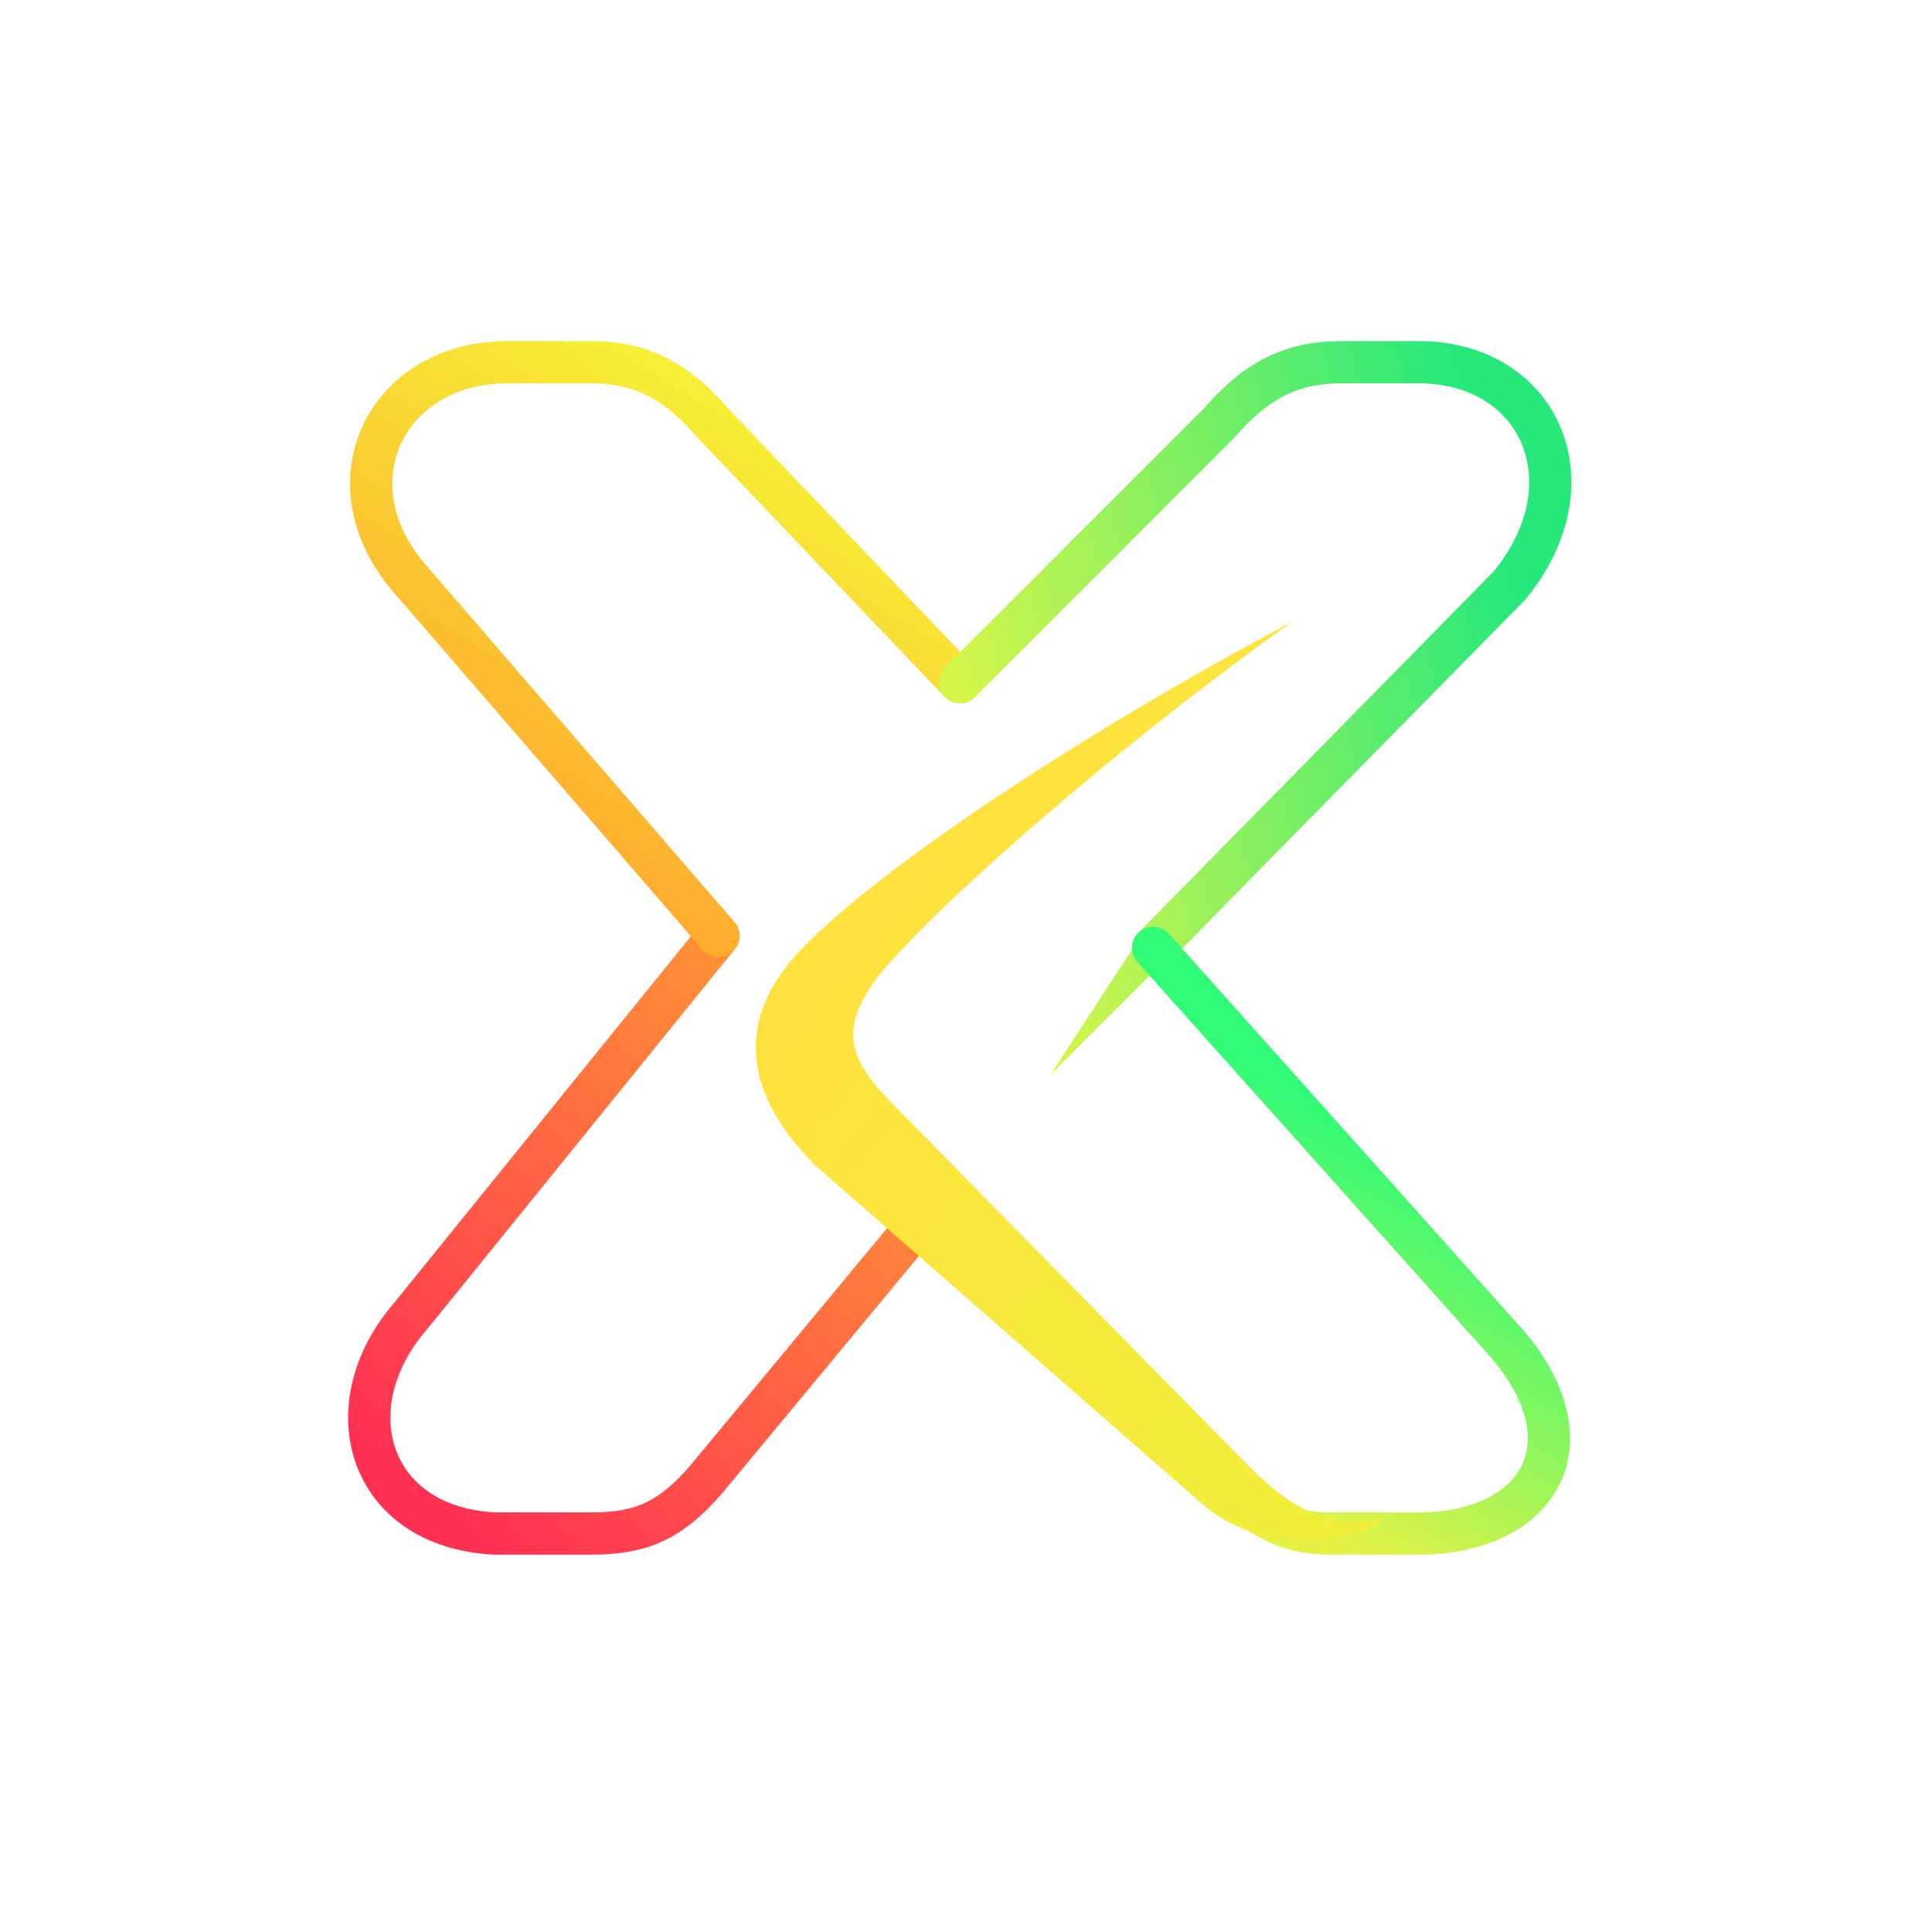
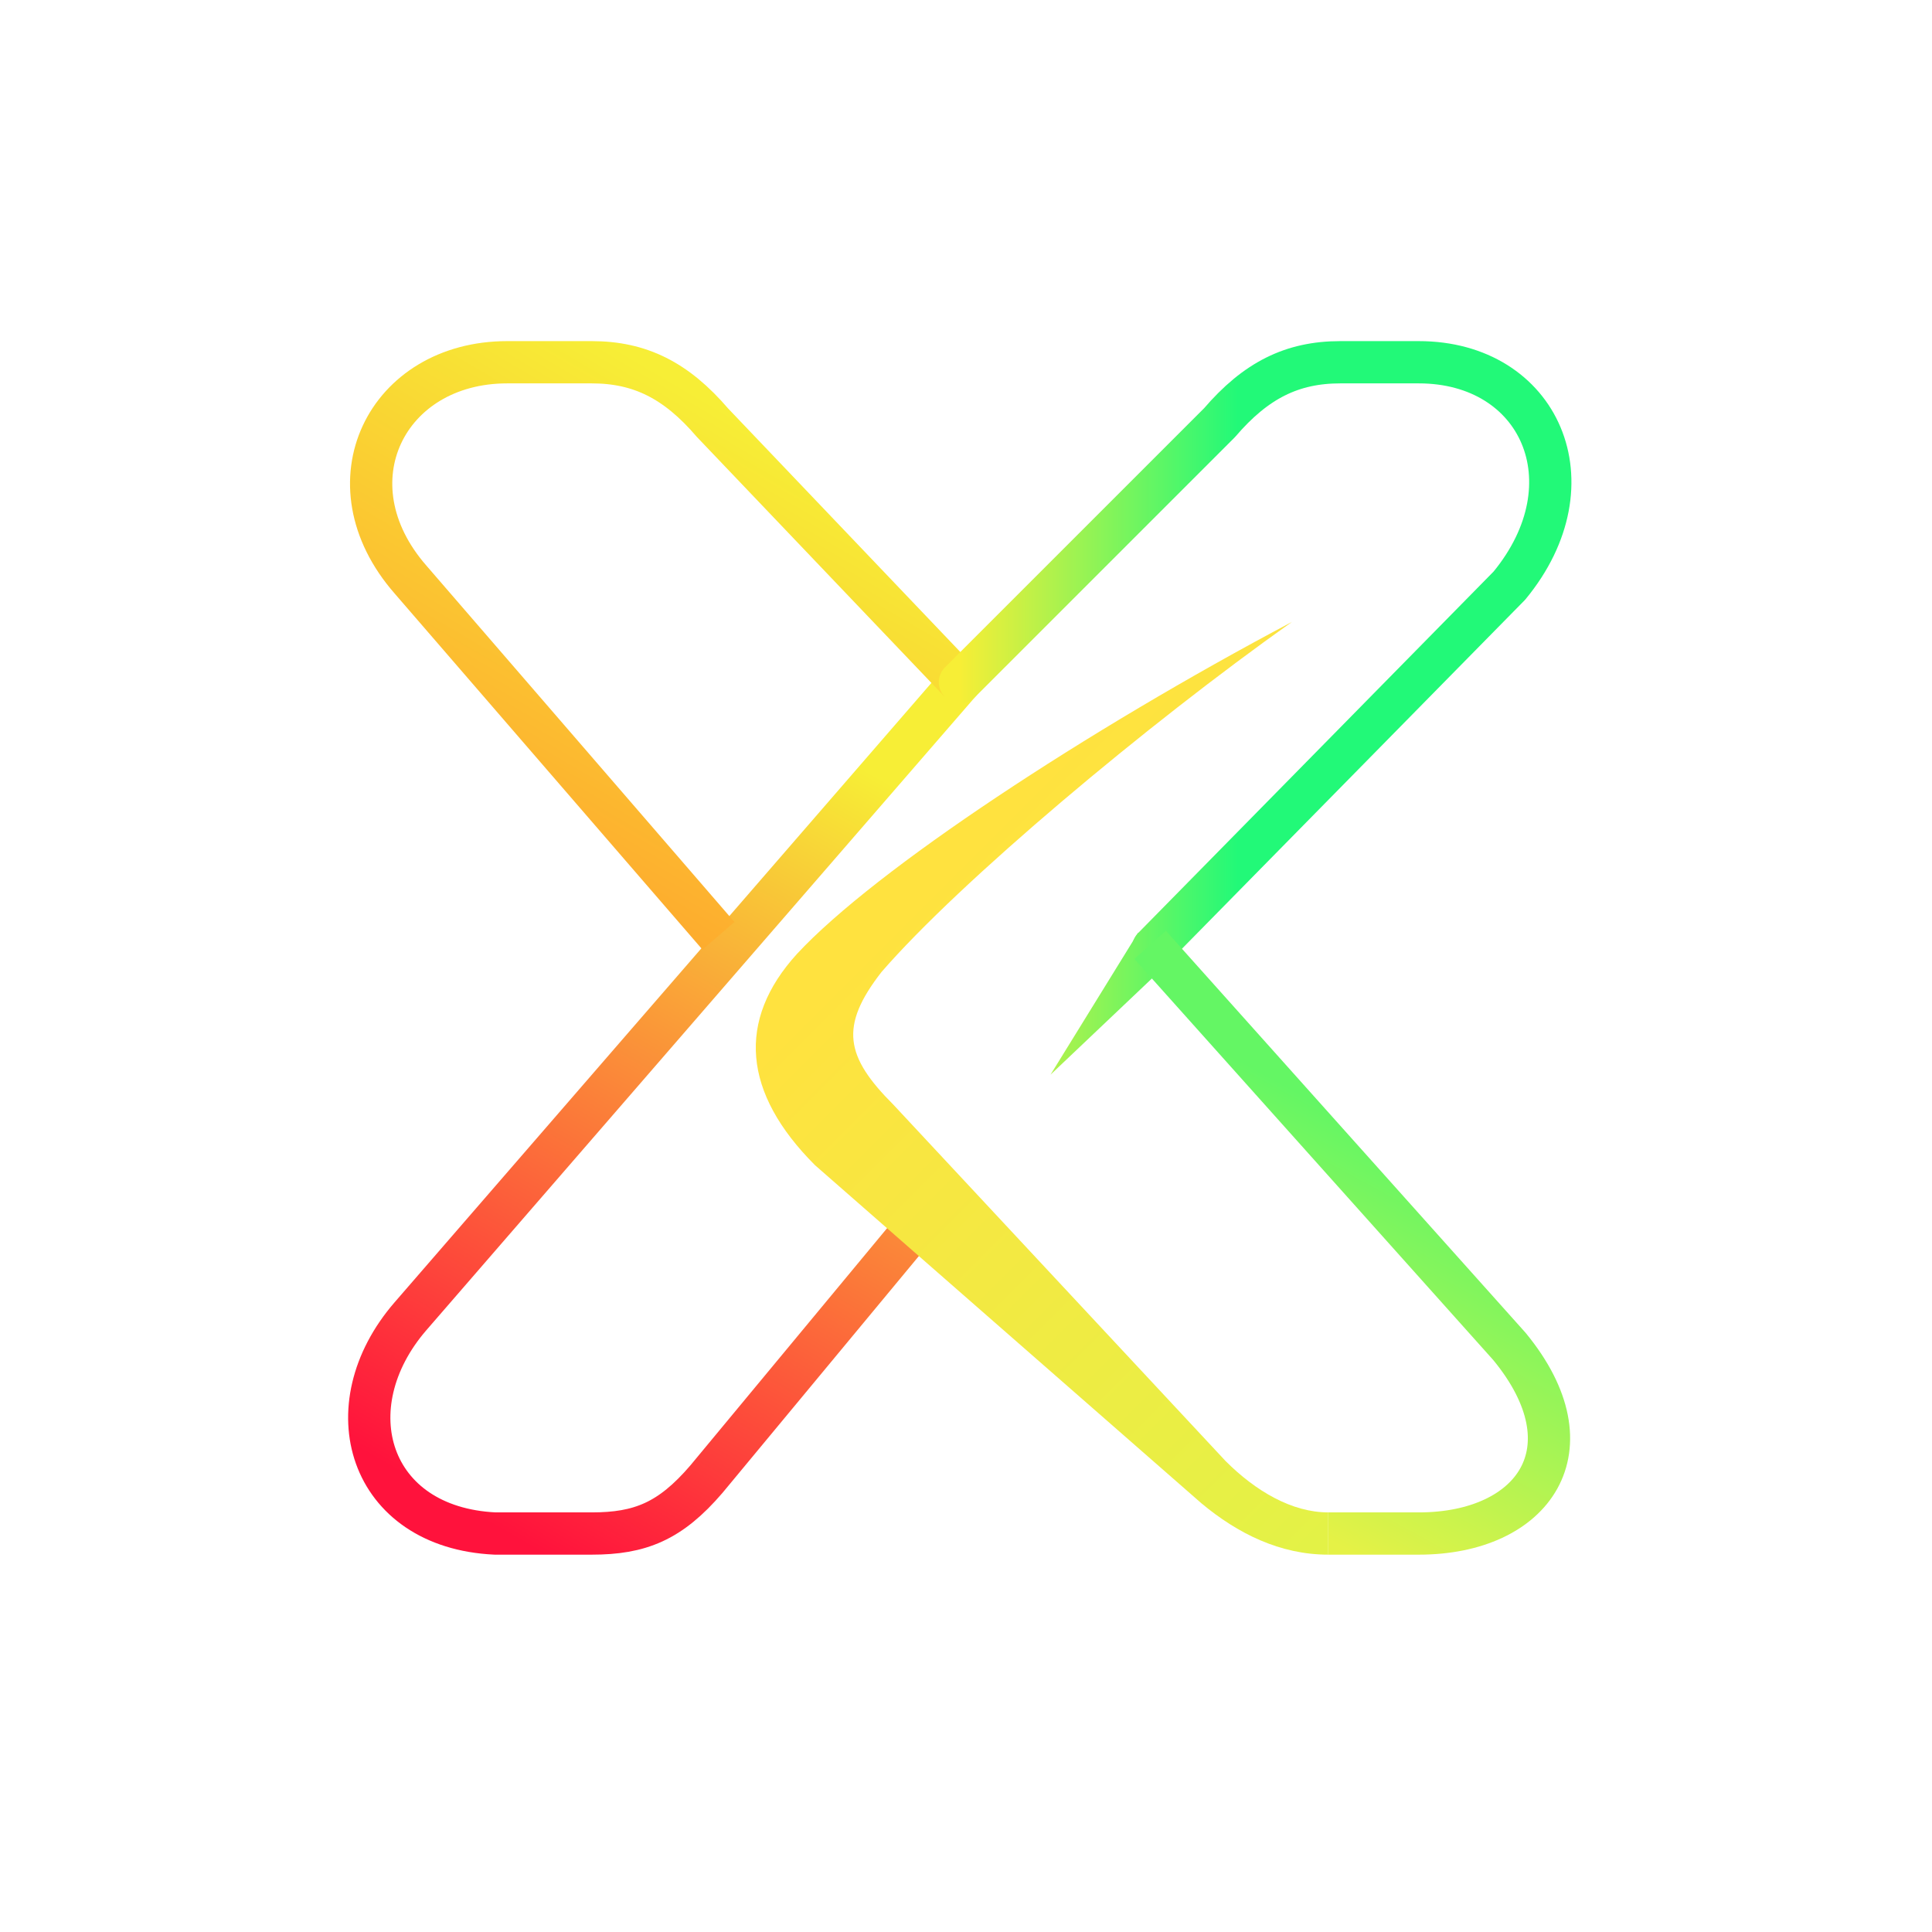
<svg xmlns="http://www.w3.org/2000/svg" width="1024" height="1024" viewBox="0 0 320 320" role="img" aria-label="X on Track">
  <defs>
-     <linearGradient id="lower-left" x1="67" y1="244" x2="150" y2="150" gradientUnits="userSpaceOnUse">
-       <stop stop-color="#FF3153" />
-       <stop offset="1" stop-color="#FFAA2F" />
+     <linearGradient id="lower-left" x1="77" y1="250" x2="146" y2="129" gradientUnits="userSpaceOnUse">
+       <stop stop-color="#FF123C" />
+       <stop offset="1" stop-color="#F7EE36" />
    </linearGradient>
    <linearGradient id="upper-left" x1="65" y1="150" x2="115" y2="65" gradientUnits="userSpaceOnUse">
      <stop stop-color="#FF9B2C" />
      <stop offset="1" stop-color="#F7EE36" />
    </linearGradient>
-     <linearGradient id="upper-right" x1="158" y1="115" x2="249" y2="92" gradientUnits="userSpaceOnUse">
-       <stop stop-color="#D6F64A" />
-       <stop offset="1" stop-color="#27E97B" />
+     <linearGradient id="upper-right" x1="159" y1="113" x2="205" y2="113" gradientUnits="userSpaceOnUse">
+       <stop stop-color="#F7EE36" />
+       <stop offset="1" stop-color="#22F978" />
    </linearGradient>
    <linearGradient id="lower-right" x1="220" y1="255" x2="250" y2="200" gradientUnits="userSpaceOnUse">
      <stop stop-color="#E5F246" />
-       <stop offset="1" stop-color="#31FA76" />
+       <stop offset="1" stop-color="#64F664" />
    </linearGradient>
-     <linearGradient id="sweep" x1="133" y1="167" x2="230" y2="247" gradientUnits="userSpaceOnUse">
+     <linearGradient id="sweep" x1="133" y1="167" x2="220" y2="254" gradientUnits="userSpaceOnUse">
      <stop stop-color="#FFE23F" />
-       <stop offset="1" stop-color="#F0F03A" />
+       <stop offset="1" stop-color="#E3F246" />
    </linearGradient>
    <linearGradient id="background" x1="0" y1="0" x2="320" y2="320" gradientUnits="userSpaceOnUse">
      <stop stop-color="#08131A" />
      <stop offset="0.58" stop-color="#060E14" />
      <stop offset="1" stop-color="#05090F" />
    </linearGradient>
    <radialGradient id="green-wash" cx="244" cy="99" r="106" gradientUnits="userSpaceOnUse">
      <stop stop-color="#002A15" stop-opacity="0.7" />
      <stop offset="0.5" stop-color="#002A15" stop-opacity="0.3" />
      <stop offset="1" stop-color="#002A15" stop-opacity="0" />
    </radialGradient>
    <linearGradient id="slate-mark" x1="50" y1="55" x2="260" y2="270" gradientUnits="userSpaceOnUse">
      <stop stop-color="#5C7085" />
      <stop offset="0.46" stop-color="#4E6176" />
      <stop offset="1" stop-color="#36475D" />
    </linearGradient>
-     <linearGradient id="slate-sweep" x1="210" y1="106" x2="177" y2="258" gradientUnits="userSpaceOnUse">
+     <linearGradient id="slate-sweep" x1="214" y1="103" x2="220" y2="254" gradientUnits="userSpaceOnUse">
      <stop stop-color="#35465A" />
      <stop offset="0.52" stop-color="#2B3D50" />
-       <stop offset="1" stop-color="#1D2E40" />
+       <stop offset="1" stop-color="#3C4D63" />
    </linearGradient>
    <linearGradient id="border-spectrum" x1="26" y1="296" x2="294" y2="24" gradientUnits="userSpaceOnUse">
      <stop stop-color="#345867" />
      <stop offset="0.34" stop-color="#3B4052" />
      <stop offset="0.68" stop-color="#236A69" />
      <stop offset="1" stop-color="#0CA67D" />
    </linearGradient>
    <radialGradient id="border-warm" cx="45" cy="271" r="105" gradientUnits="userSpaceOnUse">
      <stop stop-color="#B61549" stop-opacity="0.96" />
      <stop offset="1" stop-color="#B61549" stop-opacity="0" />
    </radialGradient>
    <linearGradient id="border-slate" x1="26" y1="24" x2="294" y2="296" gradientUnits="userSpaceOnUse">
      <stop stop-color="#8198B0" />
      <stop offset="0.48" stop-color="#53667B" />
      <stop offset="1" stop-color="#272B40" />
    </linearGradient>
    <clipPath id="panel-clip">
      <rect x="26" y="24" width="268" height="265" rx="53" />
    </clipPath>
    <filter id="soft-glow" x="-50%" y="-50%" width="200%" height="200%">
      <feGaussianBlur stdDeviation="6" />
    </filter>
    <filter id="wide-glow" x="-80%" y="-80%" width="260%" height="260%">
      <feGaussianBlur stdDeviation="15" />
    </filter>
  </defs>
-   <path d="M119 155 L68 218 C55 233 61 253 82 254 L98 254 C106 254 111 252 117 245 L151 204" fill="none" stroke="url(#lower-left)" stroke-width="7" stroke-linecap="round" stroke-linejoin="round" />
-   <path d="M119 155 L68 96 C54 80 64 60 84 60 L98 60 C106 60 112 63 118 70 L159 113" fill="none" stroke="url(#upper-left)" stroke-width="7" stroke-linecap="round" stroke-linejoin="round" />
+   <path d="M159 113 L68 218 C55 233 61 253 82 254 L98 254 C106 254 111 252 117 245 L151 204" fill="none" stroke="url(#lower-left)" stroke-width="7" stroke-linecap="round" stroke-linejoin="round" />
+   <path d="M119 155 L68 96 C54 80 64 60 84 60 L98 60 C106 60 112 63 118 70 L159 113" fill="none" stroke="url(#upper-left)" stroke-width="7" stroke-linecap="butt" stroke-linejoin="round" />
  <path d="M159 113 L202 70 C208 63 214 60 222 60 L235 60 C255 60 264 80 250 97 L191 157" fill="none" stroke="url(#upper-right)" stroke-width="7" stroke-linecap="round" stroke-linejoin="round" />
-   <path d="M189 155 L193 159 L174 178 Z" fill="url(#upper-right)" />
-   <path d="M191 157 L250 223 C264 240 254 254 235 254 L220 254 C213 254 208 251 202 245 L139 183" fill="none" stroke="url(#lower-right)" stroke-width="7" stroke-linecap="round" stroke-linejoin="round" />
-   <path d="M214 103 C180 121 145 144 132 158 C122 169 123 181 135 193 L199 249 C208 257 223 257 230 251 C221 254 214 250 207 243 L148 183 C140 175 139 170 146 161 C159 146 190 120 214 103 Z" fill="url(#sweep)" />
+   <path d="M188.5 154.5 L193.5 159.5 L174 178 Z" fill="url(#upper-right)" />
+   <path d="M190.5 156.5 L250 223 C264 240 254 254 235 254 L220 254" fill="none" stroke="url(#lower-right)" stroke-width="7" stroke-linecap="butt" stroke-linejoin="round" />
+   <path d="M214 103 C180 121 145 144 132 158 C122 169 123 181 135 193 L199 249 C205 254 212 257.5 220 257.5 L220 250.5 C214 250.5 208 247 203 242 L148 183 C140 175 139 170 146 161 C159 146 190 120 214 103 Z" fill="url(#sweep)" />
</svg>
